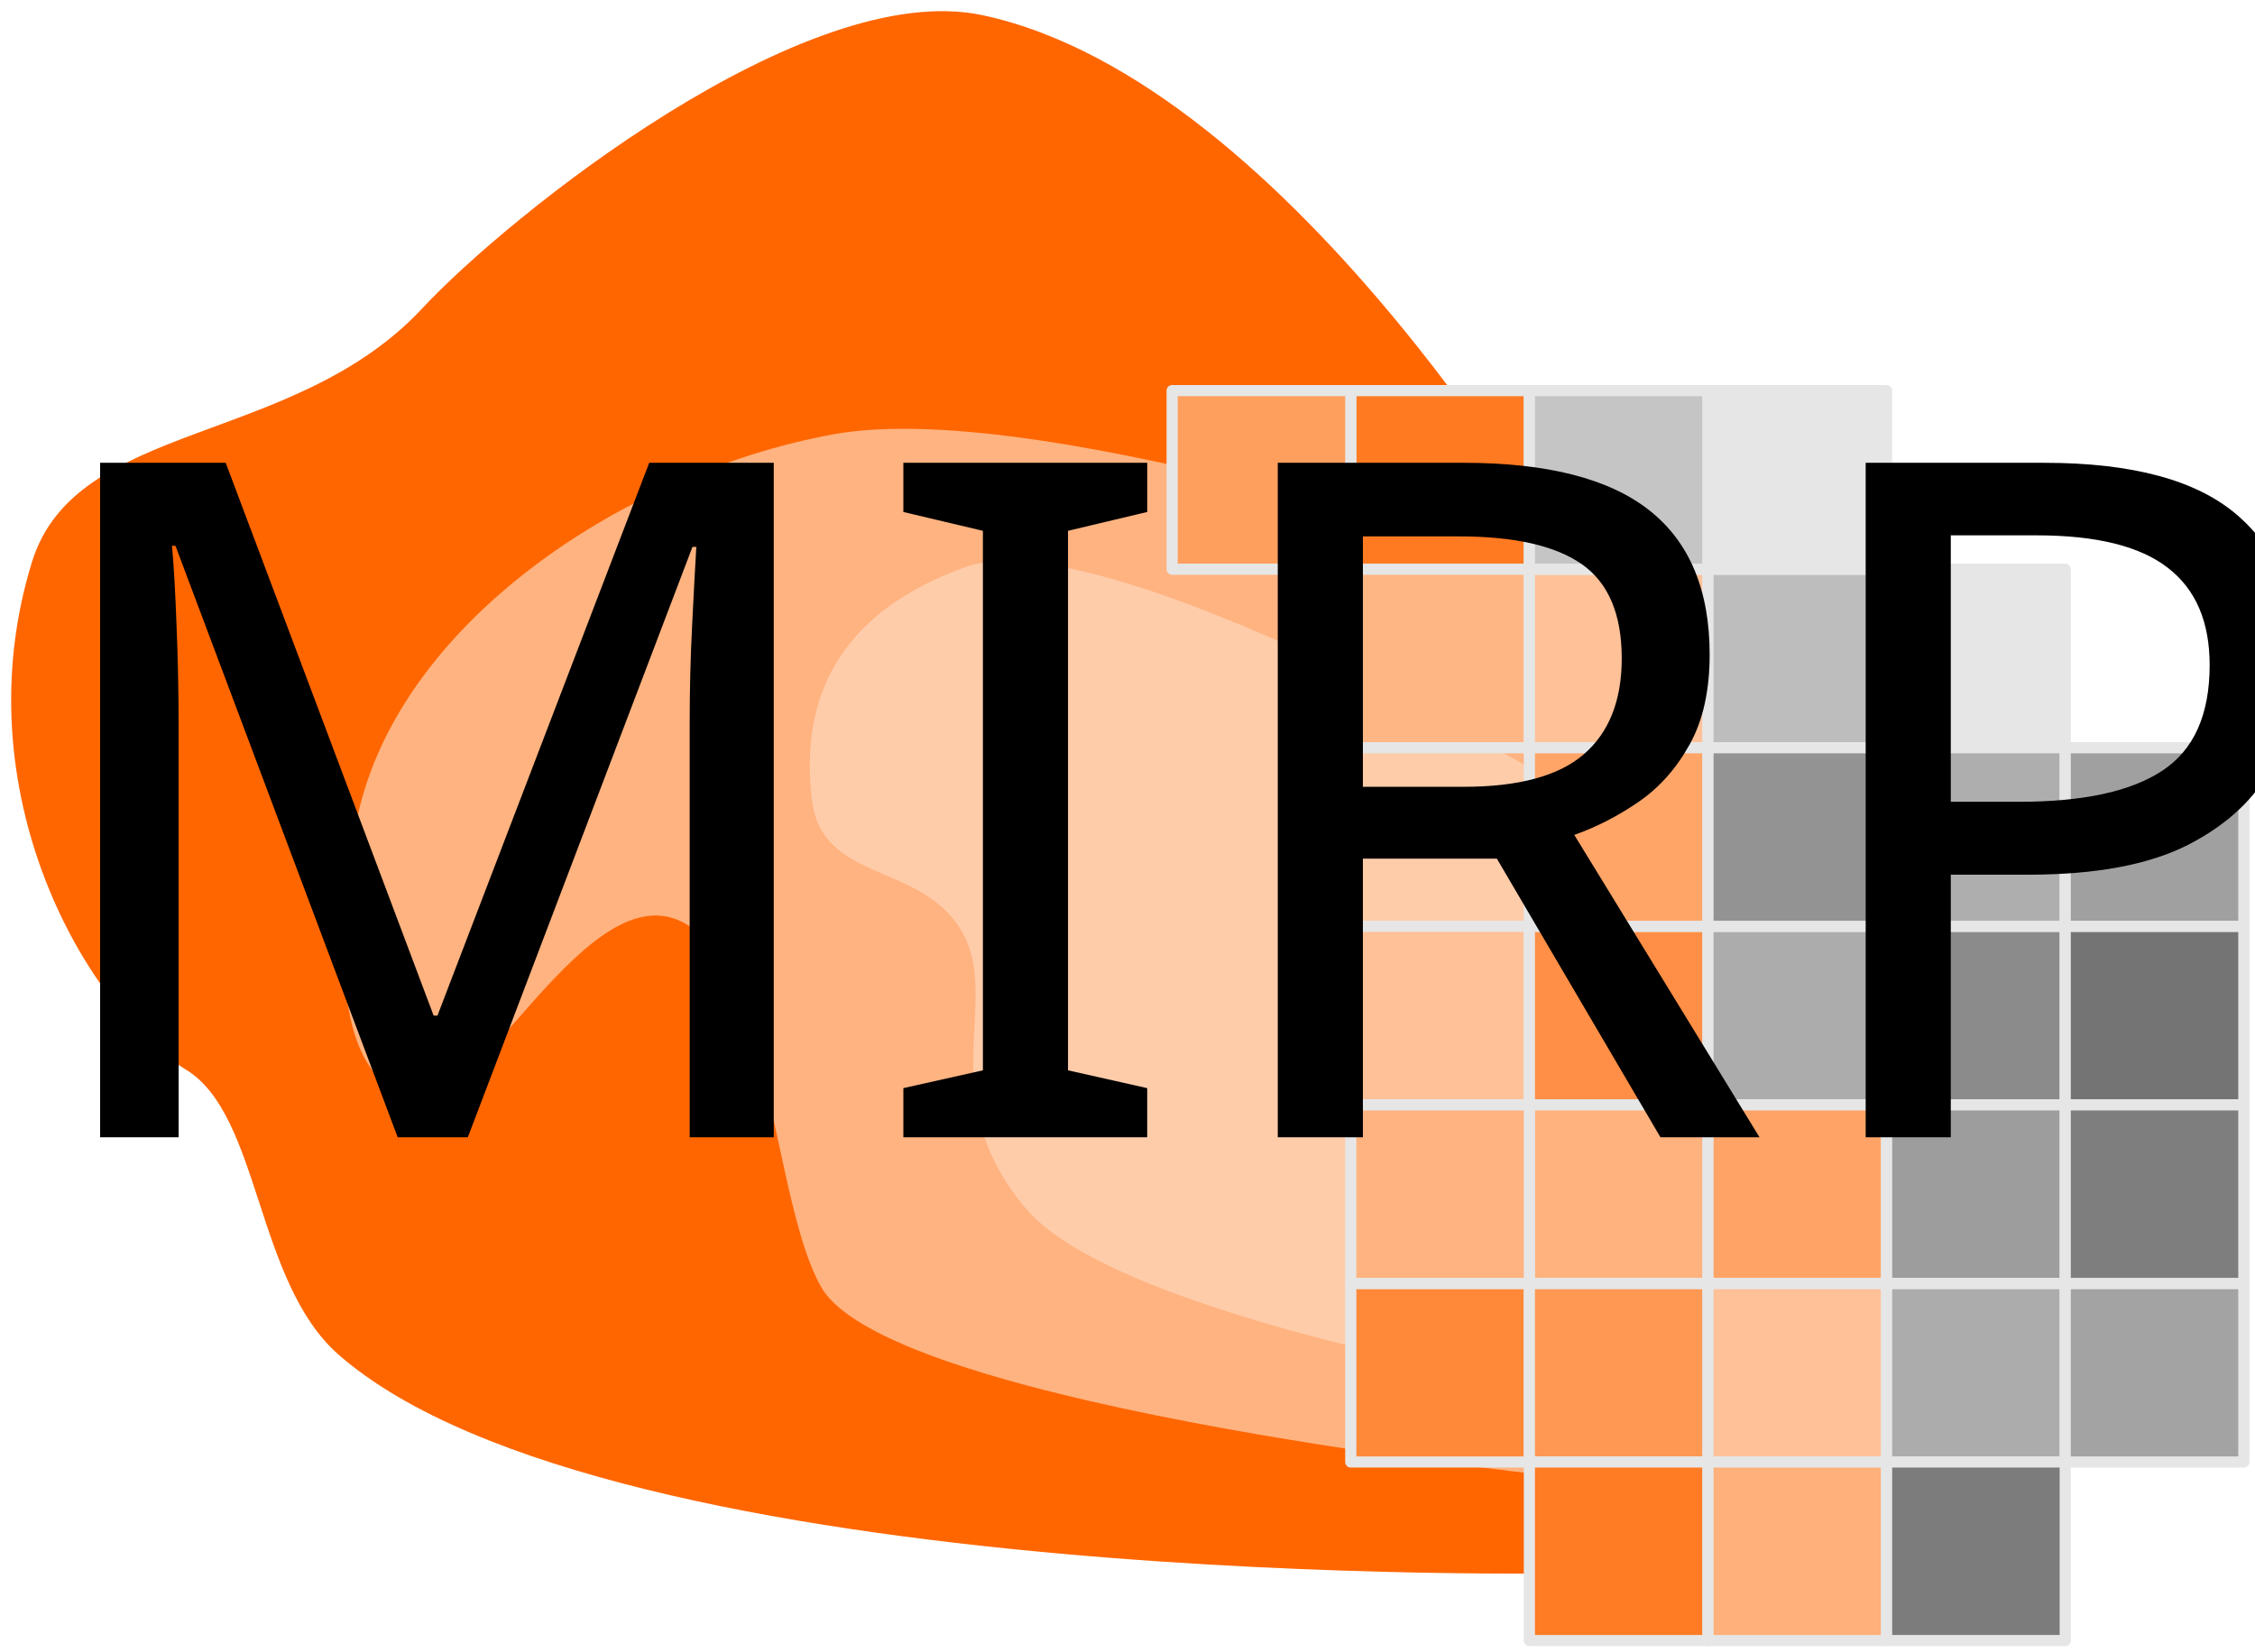
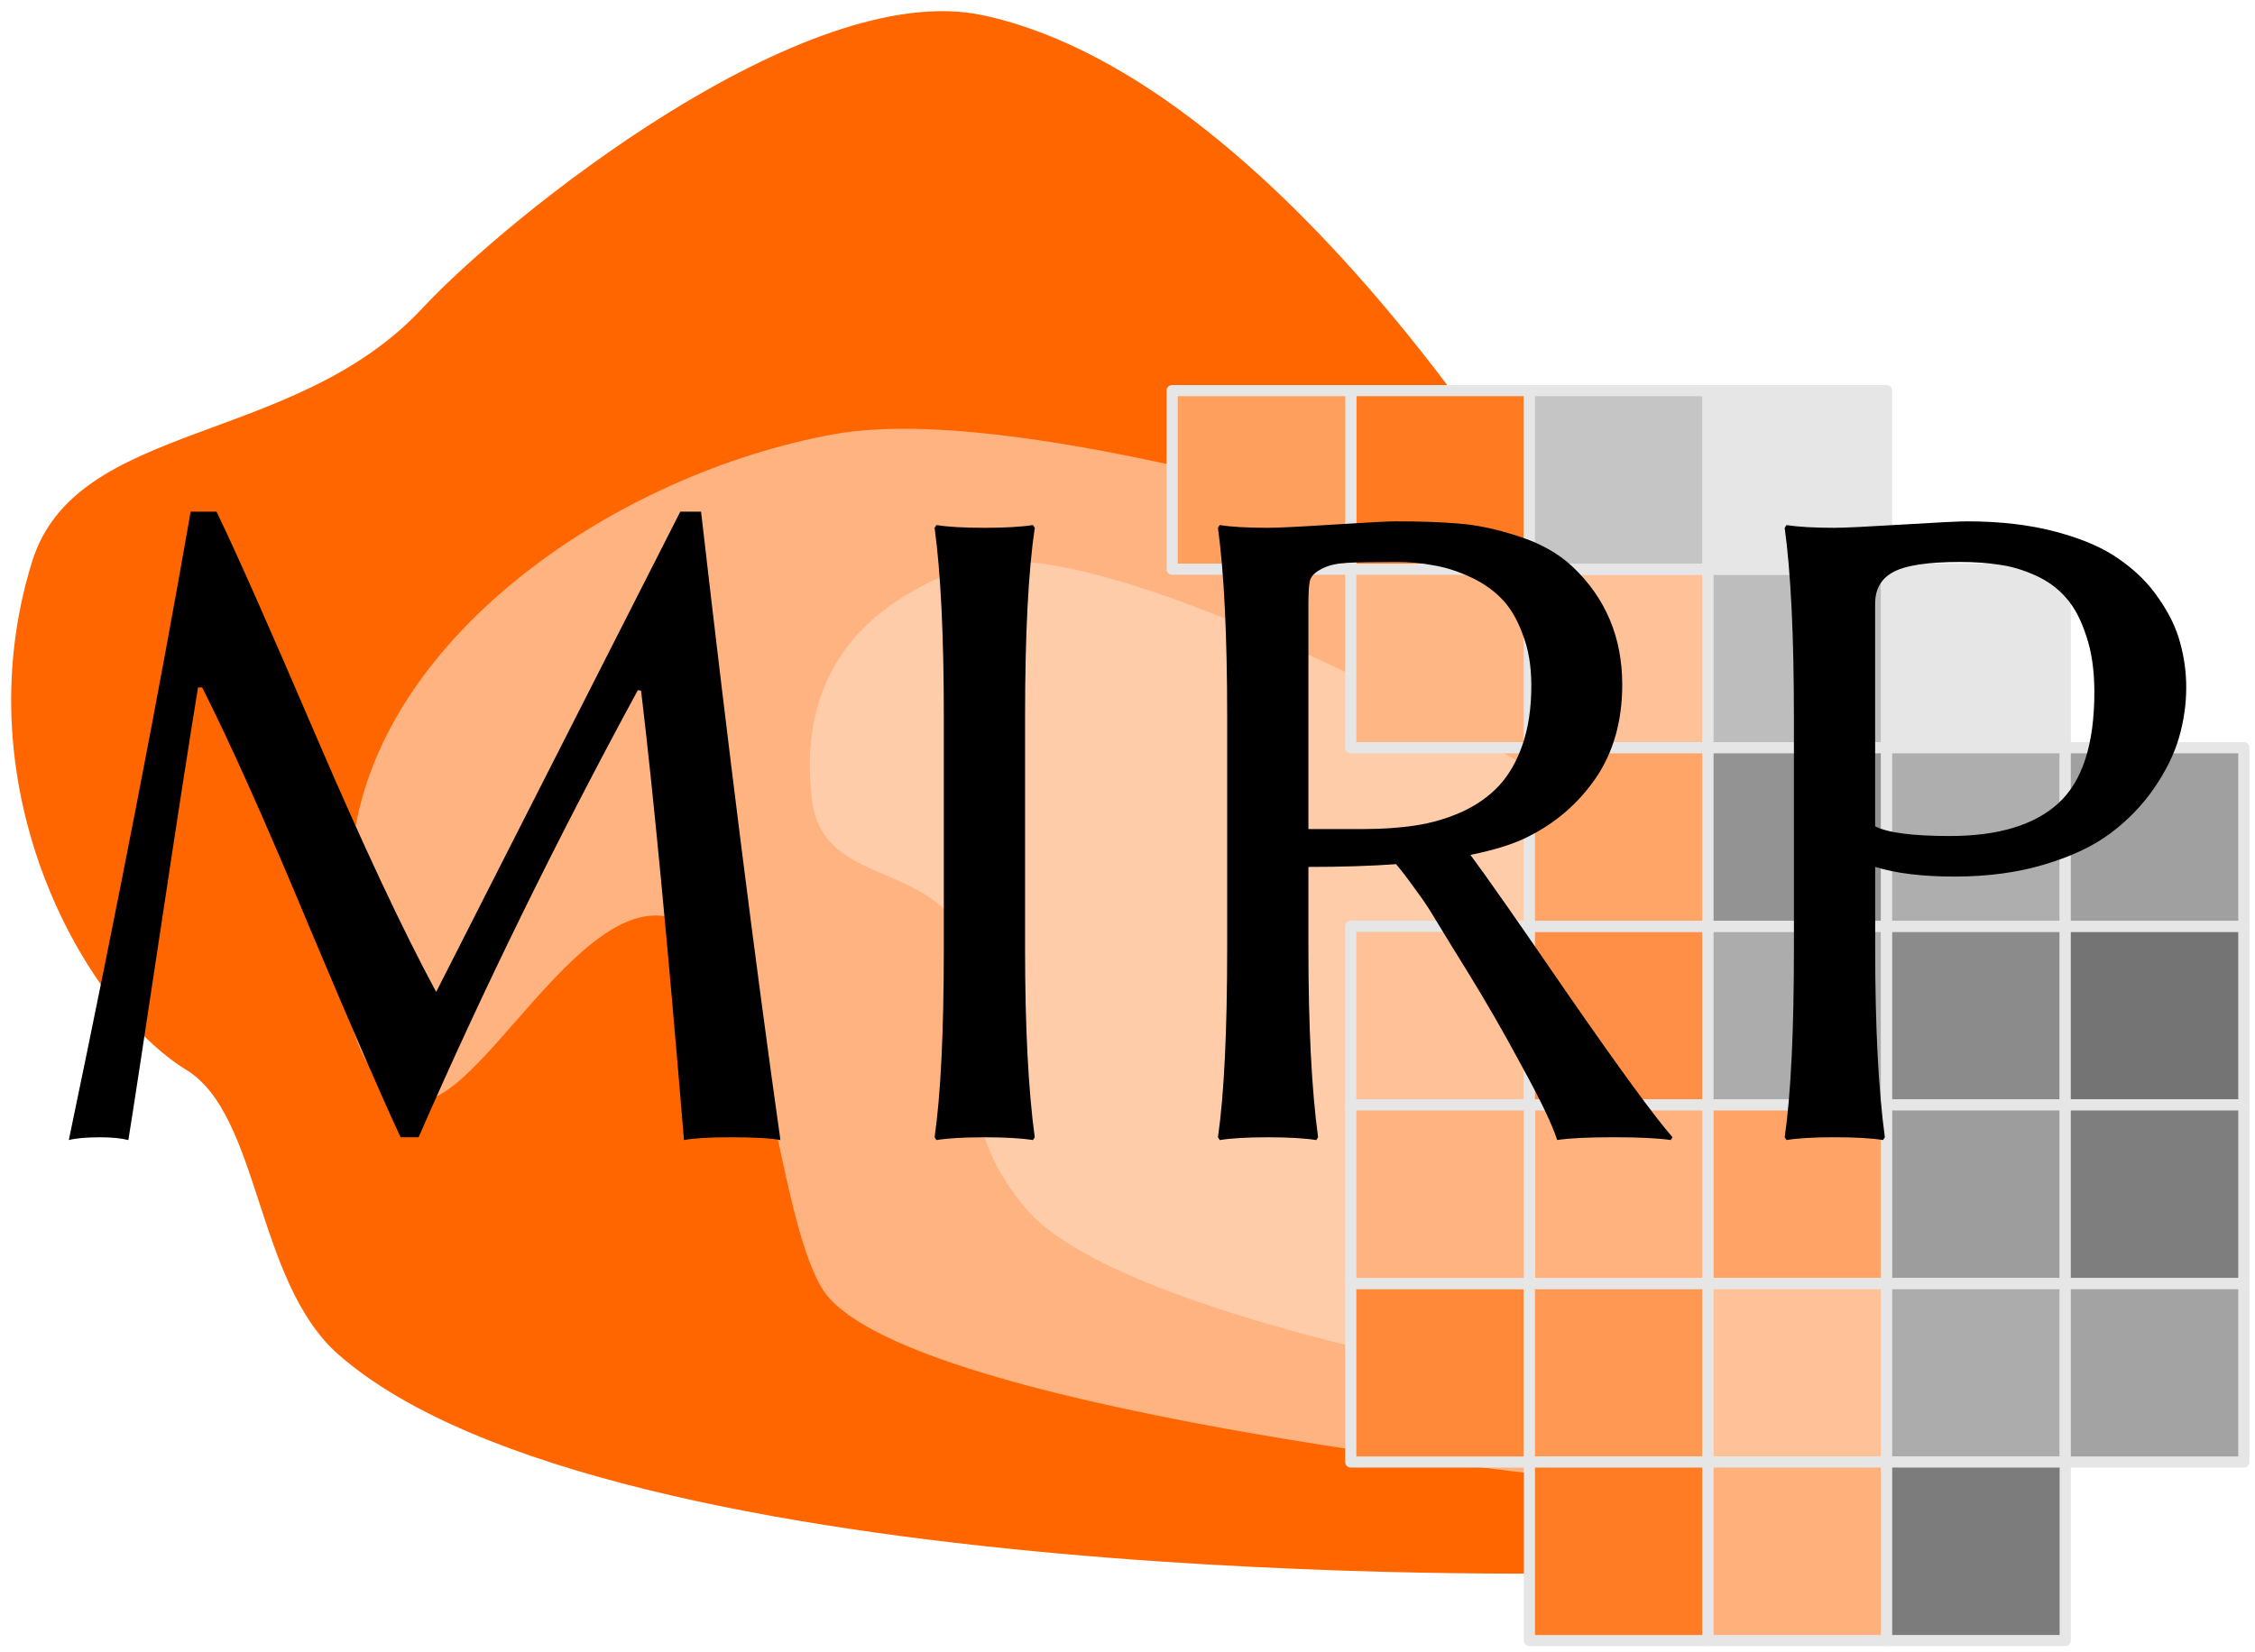
<svg xmlns="http://www.w3.org/2000/svg" width="101mm" height="74mm" viewBox="0 0 101 74" version="1.1" id="svg5">
  <defs id="defs2" />
  <g id="layer1">
    <path style="fill:#ff6600;stroke:none;stroke-width:0.693px;stroke-linecap:butt;stroke-linejoin:miter;stroke-opacity:1" d="M 15.157,60.684 C 11.451,57.434 11.655,49.964 8.349,47.936 3.845,45.174 -1.744,35.449 1.434,25.172 3.4,18.817 13.151,20.006 18.916,13.812 22.716,9.729 36.045,-1.022 44.01,0.681 58.002,3.673 70.5,25.712 70.5,25.712 v 44.769 c 0,0 -43.129,0.915 -55.343,-9.796 z" id="path179" />
    <path style="fill:#ffb380;stroke:none;stroke-width:0.693px;stroke-linecap:butt;stroke-linejoin:miter;stroke-opacity:1" d="M 30.685,41.375 C 26.328,38.9 21.359,50.078 18.529,49.252 14.878,48.186 15.117,42.319 15.861,37.418 17.241,28.327 27.674,21.227 37.324,19.458 46.975,17.688 70.5,25.98 70.5,25.98 v 40.249 c 0,0 -30.553,-3.103 -33.71,-8.551 -2.137,-3.688 -2.266,-14.124 -6.105,-16.304 z" id="path181" />
    <path style="fill:#ffccaa;stroke:none;stroke-width:0.693px;stroke-linecap:butt;stroke-linejoin:miter;stroke-opacity:1" d="m 70.5,35.521 v 26.842 c 0,0 -20.307,-3.187 -24.558,-8.226 C 41.691,49.098 44.893,44.858 43.08,41.726 41.268,38.595 36.803,39.585 36.363,35.809 35.922,32.034 36.9,27.707 43.205,25.419 49.51,23.13 70.5,35.521 70.5,35.521 Z" id="path556" />
    <rect style="fill:#ff7a21;fill-opacity:1;stroke:#e6e6e6;stroke-width:0.5;stroke-linecap:round;stroke-linejoin:round;stroke-dasharray:none;stroke-opacity:1" id="rect610" width="8" height="8" x="60.5" y="17.5" />
    <rect style="fill:#ffb685;fill-opacity:1;stroke:#e6e6e6;stroke-width:0.5;stroke-linecap:round;stroke-linejoin:round;stroke-dasharray:none;stroke-opacity:1" id="rect610-7" width="8" height="8" x="60.5" y="25.5" />
    <rect style="fill:#ffc198;fill-opacity:1;stroke:#e6e6e6;stroke-width:0.5;stroke-linecap:round;stroke-linejoin:round;stroke-dasharray:none;stroke-opacity:1" id="rect610-7-8" width="8" height="8" x="60.5" y="41.5" />
    <rect style="fill:#ff8939;fill-opacity:1;stroke:#e6e6e6;stroke-width:0.5;stroke-linecap:round;stroke-linejoin:round;stroke-dasharray:none;stroke-opacity:1" id="rect610-7-8-0" width="8" height="8" x="60.5" y="57.5" />
    <rect style="fill:#ffc198;fill-opacity:1;stroke:#e6e6e6;stroke-width:0.5;stroke-linecap:round;stroke-linejoin:round;stroke-dasharray:none;stroke-opacity:1" id="rect610-7-3" width="8" height="8" x="68.5" y="25.5" />
    <rect style="fill:#ff8f46;fill-opacity:1;stroke:#e6e6e6;stroke-width:0.5;stroke-linecap:round;stroke-linejoin:round;stroke-dasharray:none;stroke-opacity:1" id="rect610-7-8-7" width="8" height="8" x="68.5" y="41.5" />
    <rect style="fill:#ff9853;fill-opacity:1;stroke:#e6e6e6;stroke-width:0.5;stroke-linecap:round;stroke-linejoin:round;stroke-dasharray:none;stroke-opacity:1" id="rect610-7-8-0-0" width="8" height="8" x="68.5" y="57.5" />
    <rect style="fill:#ff7b24;fill-opacity:1;stroke:#e6e6e6;stroke-width:0.5;stroke-linecap:round;stroke-linejoin:round;stroke-dasharray:none;stroke-opacity:1" id="rect610-7-8-0-0-91" width="8" height="8" x="68.5" y="65.5" />
    <rect style="fill:#ffa568;fill-opacity:1;stroke:#e6e6e6;stroke-width:0.5;stroke-linecap:round;stroke-linejoin:round;stroke-dasharray:none;stroke-opacity:1" id="rect610-7-3-2" width="8" height="8" x="68.5" y="33.5" />
    <rect style="fill:#ffb27e;fill-opacity:1;stroke:#e6e6e6;stroke-width:0.5;stroke-linecap:round;stroke-linejoin:round;stroke-dasharray:none;stroke-opacity:1" id="rect610-7-8-7-9" width="8" height="8" x="68.5" y="49.5" />
    <rect style="fill:#bdbdbd;fill-opacity:1;stroke:#e6e6e6;stroke-width:0.5;stroke-linecap:round;stroke-linejoin:round;stroke-dasharray:none;stroke-opacity:1" id="rect610-7-3-3" width="8" height="8" x="76.5" y="25.5" />
    <rect style="fill:#acacac;fill-opacity:1;stroke:#e6e6e6;stroke-width:0.5;stroke-linecap:round;stroke-linejoin:round;stroke-dasharray:none;stroke-opacity:1" id="rect610-7-8-7-94" width="8" height="8" x="76.5" y="41.5" />
    <rect style="fill:#ffc198;fill-opacity:1;stroke:#e6e6e6;stroke-width:0.5;stroke-linecap:round;stroke-linejoin:round;stroke-dasharray:none;stroke-opacity:1" id="rect610-7-8-0-0-9" width="8" height="8" x="76.5" y="57.5" />
    <rect style="fill:#ffb380;fill-opacity:1;stroke:#e6e6e6;stroke-width:0.5;stroke-linecap:round;stroke-linejoin:round;stroke-dasharray:none;stroke-opacity:1" id="rect610-7-8-0-0-9-3" width="8" height="8" x="60.5" y="49.5" />
    <rect style="fill:#939393;fill-opacity:1;stroke:#e6e6e6;stroke-width:0.5;stroke-linecap:round;stroke-linejoin:round;stroke-dasharray:none;stroke-opacity:1" id="rect610-7-3-2-3" width="8" height="8" x="76.5" y="33.5" />
    <rect style="fill:#ffa466;fill-opacity:1;stroke:#e6e6e6;stroke-width:0.5;stroke-linecap:round;stroke-linejoin:round;stroke-dasharray:none;stroke-opacity:1" id="rect610-7-8-7-9-4" width="8" height="8" x="76.5" y="49.5" />
    <rect style="fill:#ffb07b;fill-opacity:1;stroke:#e6e6e6;stroke-width:0.5;stroke-linecap:round;stroke-linejoin:round;stroke-dasharray:none;stroke-opacity:1" id="rect610-7-8-0-0-2-5" width="8" height="8" x="76.5" y="65.5" />
    <rect style="fill:#e6e6e6;stroke:#e6e6e6;stroke-width:0.5;stroke-linecap:round;stroke-linejoin:round;stroke-dasharray:none;stroke-opacity:1" id="rect610-7-3-3-5" width="8" height="8" x="84.5" y="25.5" />
    <rect style="fill:#8b8b8b;fill-opacity:1;stroke:#e6e6e6;stroke-width:0.5;stroke-linecap:round;stroke-linejoin:round;stroke-dasharray:none;stroke-opacity:1" id="rect610-7-8-7-94-6" width="8" height="8" x="84.5" y="41.5" />
    <rect style="fill:#acacac;fill-opacity:1;stroke:#e6e6e6;stroke-width:0.5;stroke-linecap:round;stroke-linejoin:round;stroke-dasharray:none;stroke-opacity:1" id="rect610-7-8-0-0-9-34" width="8" height="8" x="84.5" y="57.5" />
    <rect style="fill:#aeaeae;fill-opacity:1;stroke:#e6e6e6;stroke-width:0.5;stroke-linecap:round;stroke-linejoin:round;stroke-dasharray:none;stroke-opacity:1" id="rect610-7-3-2-3-2" width="8" height="8" x="84.5" y="33.5" />
    <rect style="fill:#9d9d9d;fill-opacity:1;stroke:#e6e6e6;stroke-width:0.5;stroke-linecap:round;stroke-linejoin:round;stroke-dasharray:none;stroke-opacity:1" id="rect610-7-8-7-9-4-4" width="8" height="8" x="84.5" y="49.5" />
    <rect style="fill:#747474;fill-opacity:1;stroke:#e6e6e6;stroke-width:0.5;stroke-linecap:round;stroke-linejoin:round;stroke-dasharray:none;stroke-opacity:1" id="rect610-7-8-7-94-6-9" width="8" height="8" x="92.5" y="41.5" />
    <rect style="fill:#a3a3a3;fill-opacity:1;stroke:#e6e6e6;stroke-width:0.5;stroke-linecap:round;stroke-linejoin:round;stroke-dasharray:none;stroke-opacity:1" id="rect610-7-8-0-0-9-34-2" width="8" height="8" x="92.5" y="57.5" />
    <rect style="fill:#a0a0a0;fill-opacity:1;stroke:#e6e6e6;stroke-width:0.5;stroke-linecap:round;stroke-linejoin:round;stroke-dasharray:none;stroke-opacity:1" id="rect610-7-3-2-3-2-2" width="8" height="8" x="92.5" y="33.5" />
    <rect style="fill:#7e7e7e;fill-opacity:1;stroke:#e6e6e6;stroke-width:0.5;stroke-linecap:round;stroke-linejoin:round;stroke-dasharray:none;stroke-opacity:1" id="rect610-7-8-7-9-4-4-1" width="8" height="8" x="92.5" y="49.5" />
    <rect style="fill:#7c7c7c;fill-opacity:1;stroke:#e6e6e6;stroke-width:0.5;stroke-linecap:round;stroke-linejoin:round;stroke-dasharray:none;stroke-opacity:1" id="rect610-7-8-0-0-2-5-5" width="8" height="8" x="84.5" y="65.5" />
    <rect style="fill:#c5c5c5;fill-opacity:1;stroke:#e6e6e6;stroke-width:0.5;stroke-linecap:round;stroke-linejoin:round;stroke-dasharray:none;stroke-opacity:1" id="rect610-7-8-0-0-2-5-51" width="8" height="8" x="68.5" y="17.5" />
    <rect style="fill:#e6e6e6;stroke:#e6e6e6;stroke-width:0.5;stroke-linecap:round;stroke-linejoin:round;stroke-dasharray:none;stroke-opacity:1" id="rect610-7-8-0-0-2-5-5-7" width="8" height="8" x="76.5" y="17.5" />
    <rect style="fill:#ff9f5e;fill-opacity:1;stroke:#e6e6e6;stroke-width:0.5;stroke-linecap:round;stroke-linejoin:round;stroke-dasharray:none;stroke-opacity:1" id="rect610-3" width="8" height="8" x="52.5" y="17.5" />
  </g>
  <g id="layer2">
-     <text xml:space="preserve" style="font-style:normal;font-variant:normal;font-weight:normal;font-stretch:normal;font-size:42.333px;line-height:1.25;font-family:'Linux Biolinum G';-inkscape-font-specification:'Linux Biolinum G';stroke-width:0.265" x="0.374" y="50.953" id="text1806">
-       <tspan id="tspan1804" style="font-style:normal;font-variant:normal;font-weight:normal;font-stretch:normal;font-size:42.333px;font-family:'Linux Biolinum G';-inkscape-font-specification:'Linux Biolinum G';stroke-width:0.265" x="0.374" y="50.953">MIRP</tspan>
-     </text>
+     <g aria-label="MIRP" id="text1806" style="font-size:42.333px;line-height:1.25;font-family:'Linux Biolinum G';-inkscape-font-specification:'Linux Biolinum G';stroke-width:0.265">
+       <path d="m 8.539,22.923 h 1.158 q 1.302,2.687 4.465,10.067 3.163,7.359 5.374,11.451 L 30.47,22.923 h 0.93 q 1.84,16.02 3.555,28.153 -0.641,-0.124 -2.232,-0.124 -1.447,0 -2.088,0.124 -1.096,-13.25 -1.922,-20.133 l -0.145,-0.021 q -5.498,10.129 -9.819,20.03 H 17.944 Q 16.704,48.307 13.81,41.423 10.937,34.52 9.056,30.799 h -0.186 q -0.558,3.39 -1.674,10.811 -1.116,7.421 -1.447,9.467 -0.475,-0.124 -1.261,-0.124 -0.93,0 -1.406,0.124 3.349,-16.04 5.457,-28.153 z" id="path367" />
+       <path d="m 42.273,32.122 q 0,-5.457 -0.413,-8.475 l 0.083,-0.124 q 0.765,0.124 2.15,0.124 1.385,0 2.17,-0.124 l 0.083,0.124 q -0.434,2.956 -0.434,8.475 v 10.356 q 0,5.292 0.434,8.475 l -0.083,0.124 q -0.785,-0.124 -2.17,-0.124 -1.385,0 -2.15,0.124 l -0.083,-0.124 q 0.413,-2.873 0.413,-8.475 z" id="path369" />
+       <path d="m 58.603,38.84 v 3.638 q 0,5.292 0.434,8.475 l -0.083,0.124 q -0.785,-0.124 -2.17,-0.124 -1.385,0 -2.15,0.124 l -0.083,-0.124 q 0.413,-2.873 0.413,-8.475 v -10.356 q 0,-5.457 -0.413,-8.475 l 0.083,-0.124 q 0.765,0.124 2.15,0.124 0.661,0 2.935,-0.145 2.294,-0.145 2.791,-0.145 1.695,0 2.853,0.103 1.158,0.083 2.625,0.558 1.488,0.475 2.439,1.364 2.232,2.108 2.232,5.292 0,2.439 -1.178,4.175 -1.178,1.716 -3.059,2.646 -0.93,0.475 -2.563,0.806 0.992,1.323 4.423,6.325 3.452,4.982 4.63,6.325 l -0.083,0.124 q -0.847,-0.124 -2.542,-0.124 -1.736,0 -2.542,0.124 -0.331,-1.034 -1.571,-3.287 -1.22,-2.274 -2.46,-4.279 L 64.949,42.271 64.143,40.948 Q 63.874,40.493 63.398,39.853 62.944,39.212 62.53,38.716 60.815,38.84 58.603,38.84 Z M 62.551,25.176 q -1.509,0 -2.232,0.041 -0.723,0.041 -1.158,0.289 -0.434,0.227 -0.496,0.537 -0.062,0.289 -0.062,0.992 v 10.108 h 2.46 q 1.302,0 2.356,-0.165 1.075,-0.165 2.046,-0.599 0.992,-0.455 1.654,-1.158 0.682,-0.723 1.075,-1.86 0.393,-1.137 0.393,-2.646 0,-1.323 -0.393,-2.315 -0.372,-1.013 -0.972,-1.612 -0.599,-0.599 -1.447,-0.972 -0.827,-0.372 -1.612,-0.496 -0.765,-0.145 -1.612,-0.145 z" id="path371" />
+       <path d="m 83.986,27.037 v 9.984 q 0.847,0.434 3.349,0.434 3.245,0 4.858,-1.468 1.612,-1.468 1.612,-4.982 0,-1.468 -0.372,-2.542 -0.351,-1.075 -0.91,-1.695 -0.537,-0.62 -1.364,-0.992 -0.827,-0.372 -1.612,-0.475 -0.785,-0.124 -1.757,-0.124 -2.17,0 -2.997,0.455 -0.806,0.434 -0.806,1.406 z m -3.638,5.085 q 0,-5.457 -0.413,-8.475 l 0.083,-0.124 q 0.765,0.124 2.15,0.124 0.641,0 3.018,-0.145 2.377,-0.145 2.915,-0.145 2.253,0 4.01,0.475 1.778,0.475 2.832,1.24 1.075,0.744 1.757,1.757 0.703,1.013 0.951,1.984 0.269,0.972 0.269,1.984 0,1.137 -0.331,2.274 -0.331,1.116 -1.116,2.253 -0.785,1.137 -1.943,2.005 -1.158,0.868 -2.977,1.406 -1.798,0.537 -4.01,0.537 -2.17,0 -3.555,-0.434 v 3.638 q 0,5.292 0.434,8.475 l -0.083,0.124 q -0.785,-0.124 -2.17,-0.124 -1.385,0 -2.15,0.124 l -0.083,-0.124 q 0.413,-2.873 0.413,-8.475 z" id="path373" />
+     </g>
  </g>
</svg>
